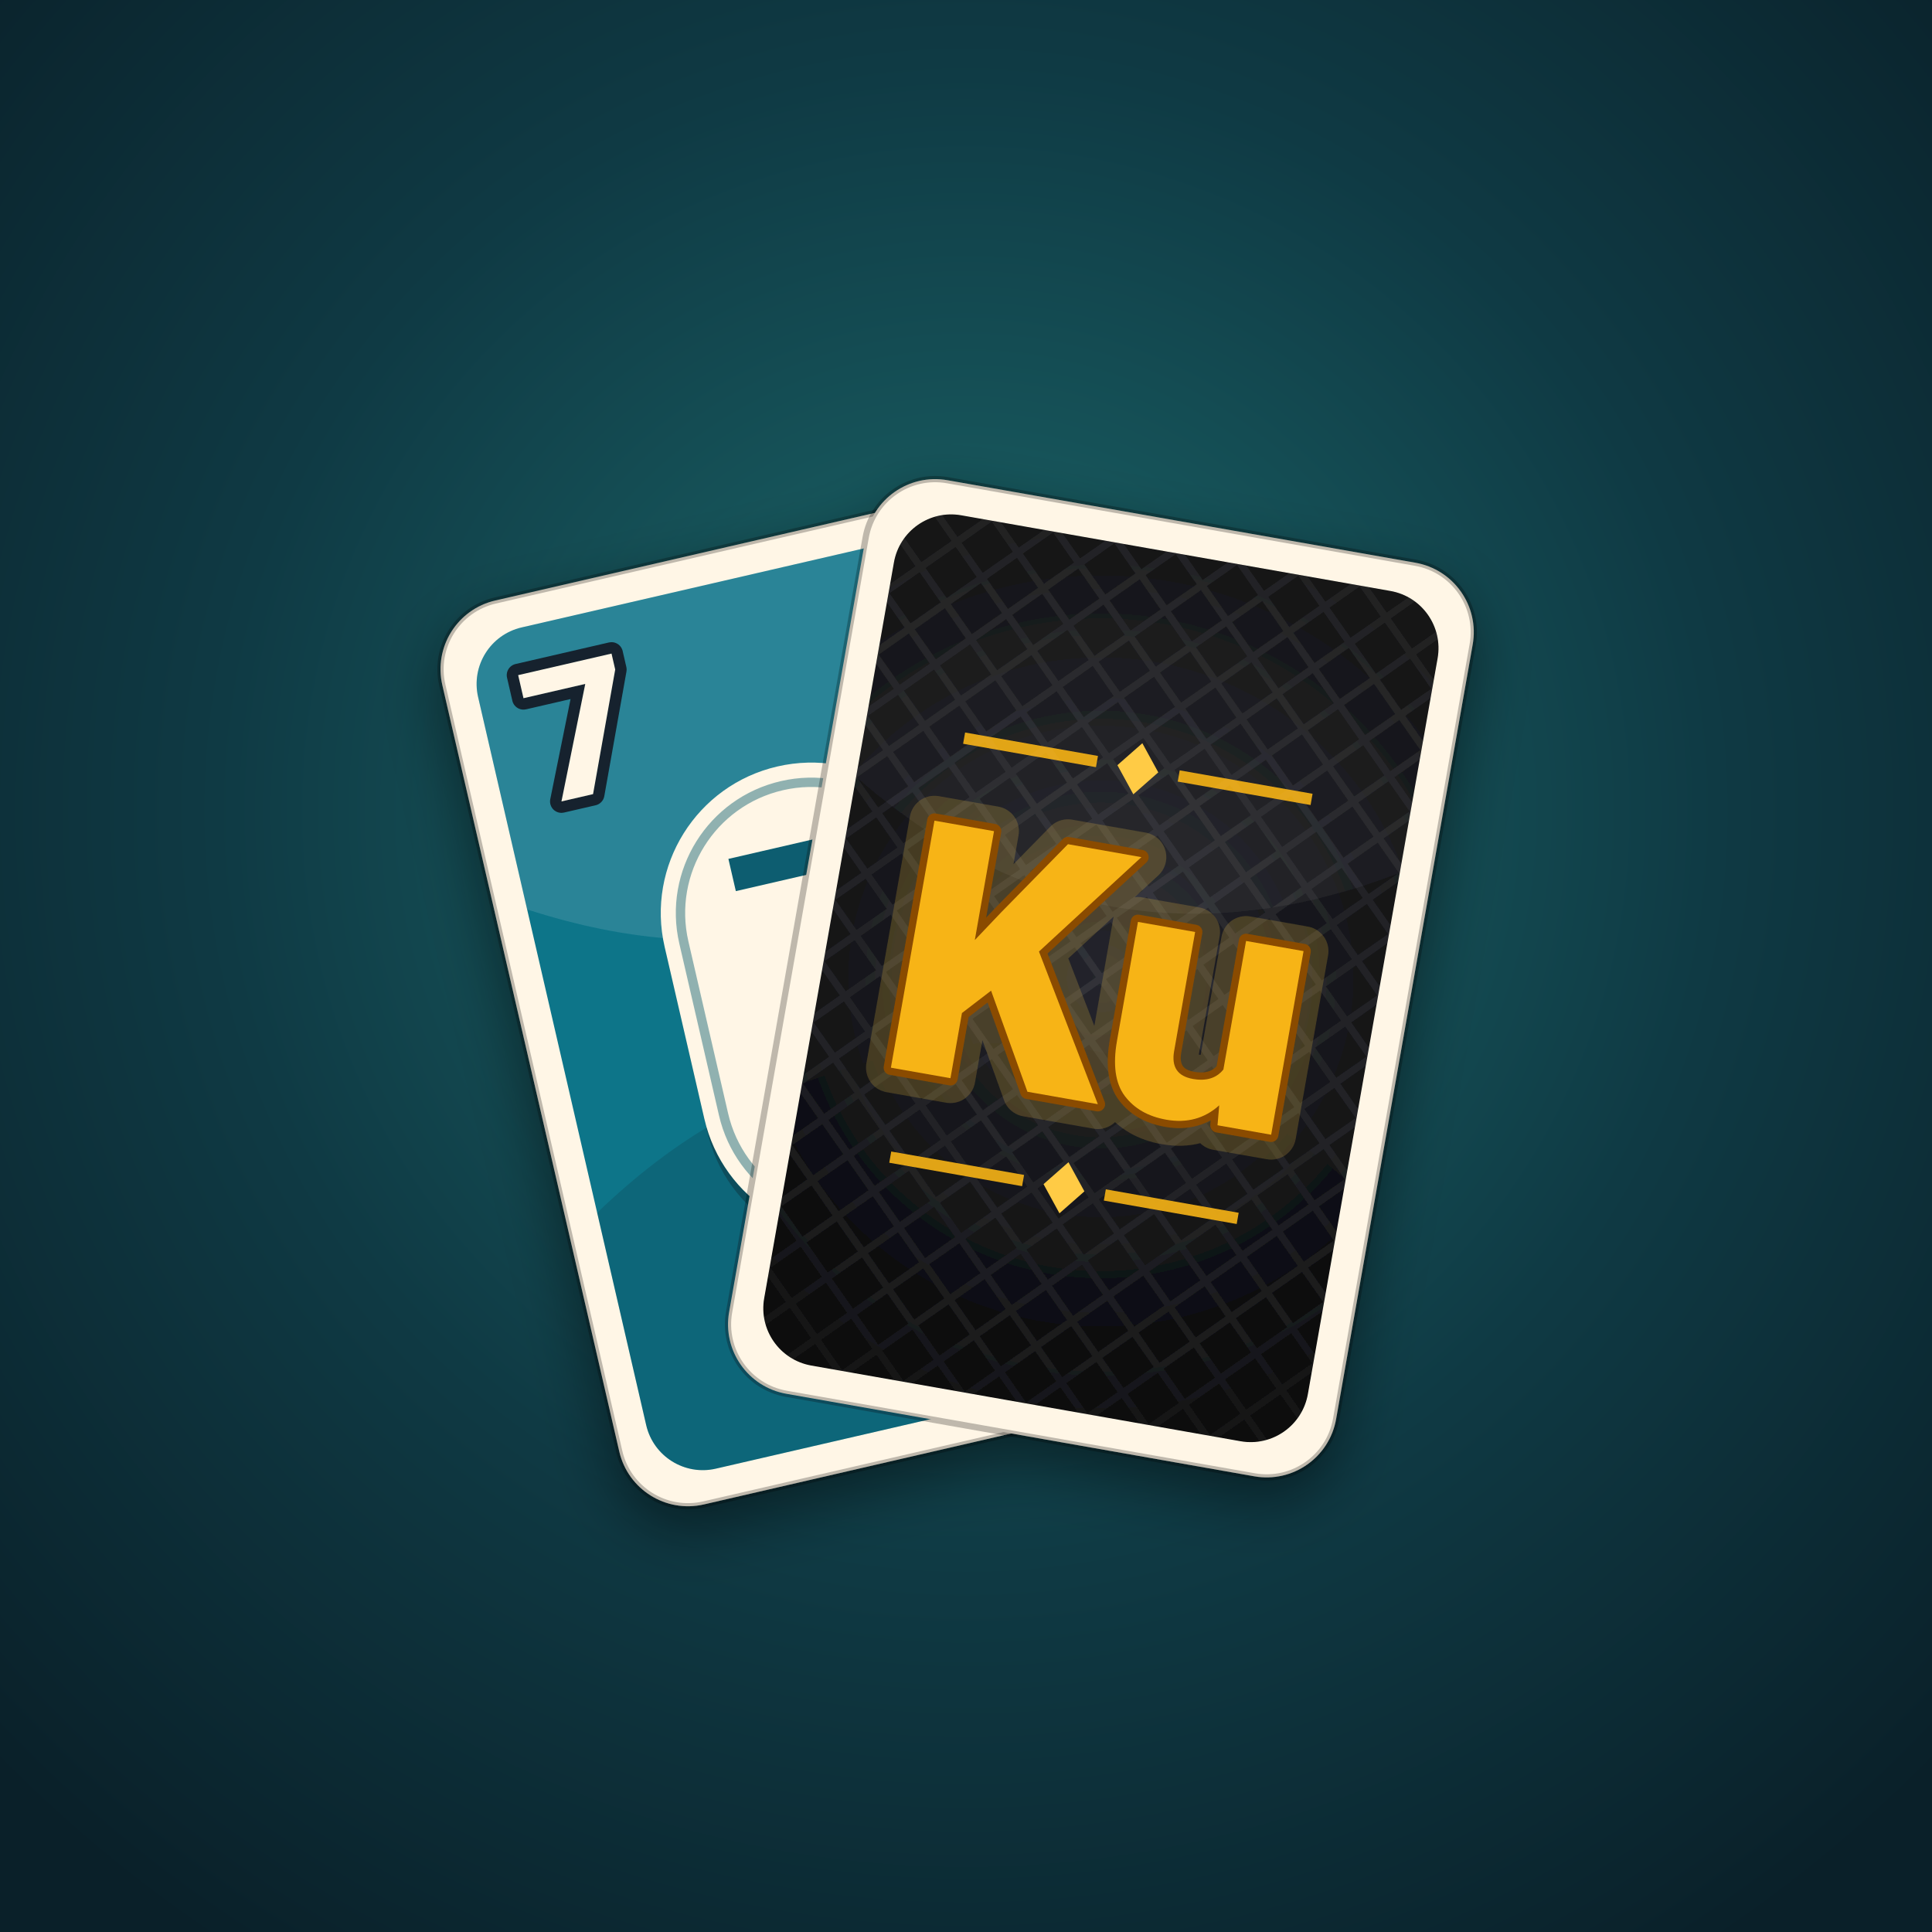
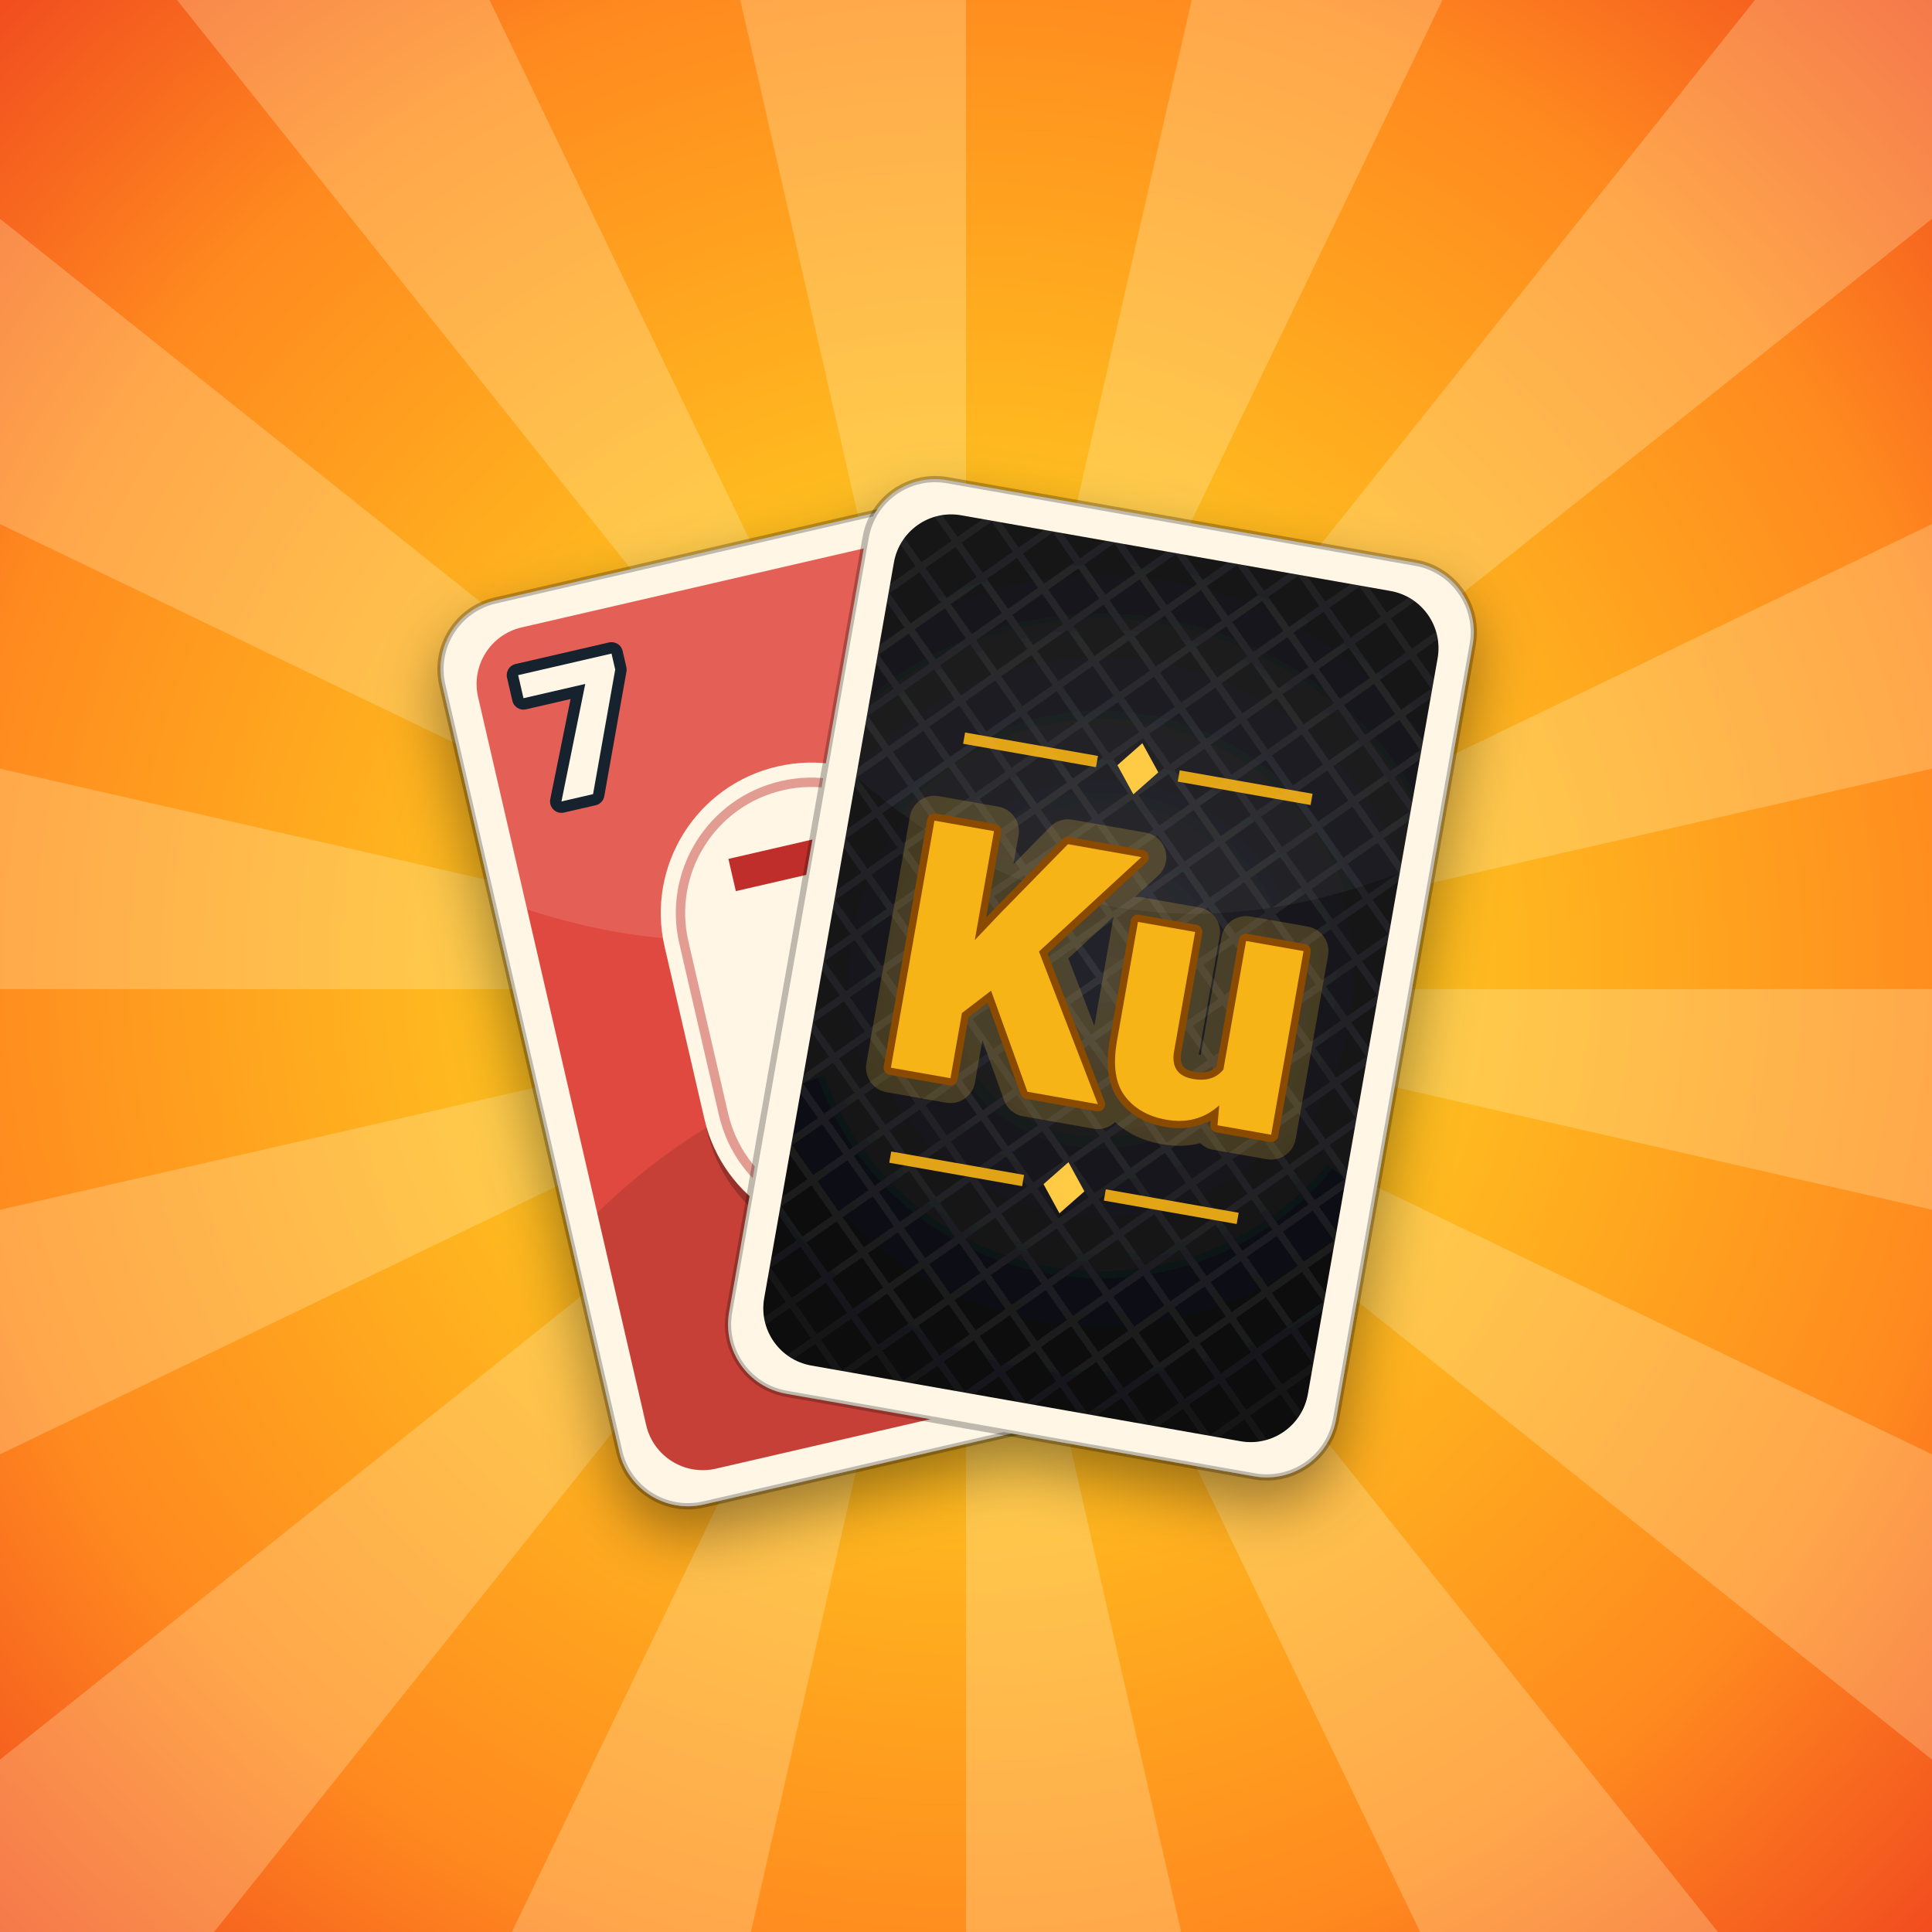
<svg xmlns="http://www.w3.org/2000/svg" viewBox="0 0 512 512" width="512" height="512">
  <defs>
-     <radialGradient id="felt" cx="50%" cy="42%" r="70%">
-       <stop offset="0" stop-color="#1c6a6c" />
-       <stop offset=".55" stop-color="#0f3a44" />
-       <stop offset="1" stop-color="#0a2029" />
+     <radialGradient id="felt" cx="50%" cy="50%" r="72%">
+       <stop offset="0" stop-color="#fff0a6" />
+       <stop offset=".3" stop-color="#ffc21f" />
+       <stop offset=".72" stop-color="#ff8a1f" />
+       <stop offset="1" stop-color="#f0471f" />
    </radialGradient>
    <filter id="sh" x="-30%" y="-30%" width="160%" height="160%">
-       <feDropShadow dx="0" dy="6" stdDeviation="8" flood-color="#000" flood-opacity=".45" />
+       <feDropShadow dx="0" dy="7" stdDeviation="8" flood-color="#000" flood-opacity=".4" />
    </filter>
  </defs>
-   <rect width="512" height="512" fill="url(#felt)" />
+   <clipPath id="tile">
+     <rect width="512" height="512" />
+   </clipPath>
+   <g clip-path="url(#tile)">
+     <rect width="512" height="512" fill="url(#felt)" />
+     <path d="M256 262.144L675.8 262.1L665.3 355.6ZM256 262.144L634.3 444.3L584.2 523.9ZM256 262.144L517.8 590.4L438.2 640.4ZM256 262.144L349.4 671.5L256.0 682.0ZM256 262.144L162.6 671.5L73.8 640.4ZM256 262.144L-5.8 590.4L-72.2 523.9ZM256 262.144L-122.3 444.3L-153.3 355.6ZM256 262.144L-163.8 262.1L-153.3 168.7ZM256 262.144L-122.3 80.0L-72.2 0.4ZM256 262.144L-5.8 -66.1L73.8 -116.1ZM256 262.144L162.6 -147.2L256.0 -157.7ZM256 262.144L349.4 -147.2L438.2 -116.1ZM256 262.144L517.8 -66.1L584.2 0.4ZM256 262.144L634.3 80.0L665.3 168.7Z" fill="#fff6c8" opacity=".26" />
+   </g>
  <g filter="url(#sh)">
    <g transform="translate(220.25 264.75) rotate(-13) translate(-82.5 -123.75)">
      <svg width="165" height="247.5" viewBox="0 0 60 90">
        <rect x=".3" y=".3" width="59.4" height="89.4" rx="6.8" fill="#fff6e6" stroke="#000" stroke-opacity=".25" stroke-width=".6" />
-         <rect x="3.4" y="3.4" width="53.2" height="83.2" rx="5.6" fill="#0c7489" />
+         <rect x="3.4" y="3.4" width="53.2" height="83.2" rx="5.6" fill="#e04a3f" />
        <path d="M3.4 9A5.6 5.6 0 0 1 9 3.4H51A5.6 5.6 0 0 1 56.6 9V30Q30 46 3.4 30Z" fill="#fff" fill-opacity=".12" />
        <path d="M3.4 9A5.6 5.6 0 0 1 9 3.4H51A5.6 5.6 0 0 1 56.6 9V30Q30 46 3.4 30Z" fill="#000" fill-opacity=".12" transform="rotate(180 30 45)" />
        <rect x="15.5" y="23.3" width="29" height="46" rx="14.5" fill="#000" fill-opacity=".24" />
        <rect x="15.5" y="22" width="29" height="46" rx="14.5" fill="#fff6e6" />
-         <rect x="17.4" y="23.9" width="25.2" height="42.2" rx="12.6" fill="none" stroke="#0a5d6f" stroke-opacity=".45" stroke-width=".9" />
-         <text x="30" y="47.4" text-anchor="middle" font-family="system-ui,-apple-system,'Segoe UI',Roboto,sans-serif" font-size="25" font-weight="900" fill="#0a5d6f">7</text>
+         <rect x="17.4" y="23.9" width="25.2" height="42.2" rx="12.6" fill="none" stroke="#bf2f2c" stroke-opacity=".45" stroke-width=".9" />
+         <text x="30" y="47.4" text-anchor="middle" font-family="system-ui,-apple-system,'Segoe UI',Roboto,sans-serif" font-size="25" font-weight="900" fill="#bf2f2c">7</text>
        <g transform="translate(22.8 50.6) scale(.6)">
-           <path d="M2 9.5q2.5-3 5 0t5 0 5 0 5 0M2 15.5q2.5-3 5 0t5 0 5 0 5 0" fill="none" stroke="#0a5d6f" stroke-width="2.6" stroke-linecap="round" />
+           <path d="M12 20.5 3.2 10.4a9.6 9.6 0 0 1 17.6 0z" fill="#bf2f2c" />
+           <path d="M12 20.5 7 7.4M12 20.5 12 5.6M12 20.5 17 7.4M12 20.5 4.6 9.6M12 20.5l7.4-10.9" stroke="#fff6e6" stroke-width="1.1" stroke-linecap="round" opacity=".85" />
+           <rect x="9.6" y="19.4" width="4.8" height="2.6" rx="1" fill="#bf2f2c" />
        </g>
        <text x="12.4" y="20.6" text-anchor="middle" font-family="system-ui,-apple-system,'Segoe UI',Roboto,sans-serif" font-size="18" font-weight="900" fill="#fff6e6" stroke="#13232e" stroke-width="2.2" stroke-linejoin="round" paint-order="stroke">7</text>
        <g transform="rotate(180 30 45)">
          <text x="12.4" y="20.6" text-anchor="middle" font-family="system-ui,-apple-system,'Segoe UI',Roboto,sans-serif" font-size="18" font-weight="900" fill="#fff6e6" stroke="#13232e" stroke-width="2.2" stroke-linejoin="round" paint-order="stroke">7</text>
        </g>
      </svg>
    </g>
    <g transform="translate(291.75 259.25) rotate(10) translate(-82.5 -123.75)">
      <svg width="165" height="247.5" viewBox="0 0 60 90">
        <defs>
          <radialGradient id="kbg-ku" gradientUnits="userSpaceOnUse" cx="30" cy="45" r="50">
            <stop offset="0" stop-color="#24252c" />
            <stop offset="1" stop-color="#050506" />
          </radialGradient>
          <clipPath id="kbc">
            <path d="M9 3.4H51A5.6 5.6 0 0 1 56.6 9V81A5.6 5.6 0 0 1 51 86.6H9A5.6 5.6 0 0 1 3.4 81V9A5.6 5.6 0 0 1 9 3.4Z" />
          </clipPath>
        </defs>
        <rect x=".3" y=".3" width="59.4" height="89.4" rx="6.8" fill="#fff6e6" stroke="#000" stroke-opacity=".25" stroke-width=".6" />
        <path d="M9 3.4H51A5.6 5.6 0 0 1 56.6 9V81A5.6 5.6 0 0 1 51 86.6H9A5.6 5.6 0 0 1 3.4 81V9A5.6 5.6 0 0 1 9 3.4Z" fill="url(#kbg-ku)" />
        <g clip-path="url(#kbc)">
          <path d="M-110 -5L-10 95M170 -5L70 95M-104 -5L-4 95M164 -5L64 95M-98 -5L2 95M158 -5L58 95M-92 -5L8 95M152 -5L52 95M-86 -5L14 95M146 -5L46 95M-80 -5L20 95M140 -5L40 95M-74 -5L26 95M134 -5L34 95M-68 -5L32 95M128 -5L28 95M-62 -5L38 95M122 -5L22 95M-56 -5L44 95M116 -5L16 95M-50 -5L50 95M110 -5L10 95M-44 -5L56 95M104 -5L4 95M-38 -5L62 95M98 -5L-2 95M-32 -5L68 95M92 -5L-8 95M-26 -5L74 95M86 -5L-14 95M-20 -5L80 95M80 -5L-20 95M-14 -5L86 95M74 -5L-26 95M-8 -5L92 95M68 -5L-32 95M-2 -5L98 95M62 -5L-38 95M4 -5L104 95M56 -5L-44 95M10 -5L110 95M50 -5L-50 95M16 -5L116 95M44 -5L-56 95M22 -5L122 95M38 -5L-62 95M28 -5L128 95M32 -5L-68 95M34 -5L134 95M26 -5L-74 95M40 -5L140 95M20 -5L-80 95M46 -5L146 95M14 -5L-86 95M52 -5L152 95M8 -5L-92 95M58 -5L158 95M2 -5L-98 95M64 -5L164 95M-4 -5L-104 95M70 -5L170 95M-10 -5L-110 95" fill="none" stroke="#fff" stroke-width="0.7" opacity="0.06" />
          <path d="M3.4 9A5.6 5.6 0 0 1 9 3.4H51A5.6 5.6 0 0 1 56.6 9V30Q30 46 3.4 30Z" fill="#fff" opacity="0.05" />
          <path d="M56.6 81A5.6 5.6 0 0 1 51 86.6H9A5.6 5.6 0 0 1 3.4 81V60Q30 44 56.6 60Z" fill="#000" opacity="0.05" />
          <path d="M13 24.5H26M34 24.5H47M13 65.5H26M34 65.5H47" fill="none" stroke="#f7b417" stroke-width="1.1" opacity="0.9" />
          <path d="M30 22 32 24.5 30 27 28 24.5ZM30 63 32 65.5 30 68 28 65.5Z" fill="#ffcb45" opacity="1" />
        </g>
        <text x="30" y="57" text-anchor="middle" font-family="system-ui,-apple-system,'Segoe UI',Roboto,sans-serif" font-size="34" font-weight="900" fill="none" stroke="#ffcb45" stroke-width="4.8" stroke-linejoin="round" opacity="0.2">Ku</text>
        <text x="30" y="57" text-anchor="middle" font-family="system-ui,-apple-system,'Segoe UI',Roboto,sans-serif" font-size="34" font-weight="900" fill="none" stroke="#8a4b00" stroke-width="1.4" stroke-linejoin="round" opacity="1">Ku</text>
        <text x="30" y="57" text-anchor="middle" font-family="system-ui,-apple-system,'Segoe UI',Roboto,sans-serif" font-size="34" font-weight="900" fill="#f7b417">Ku</text>
      </svg>
    </g>
  </g>
</svg>
